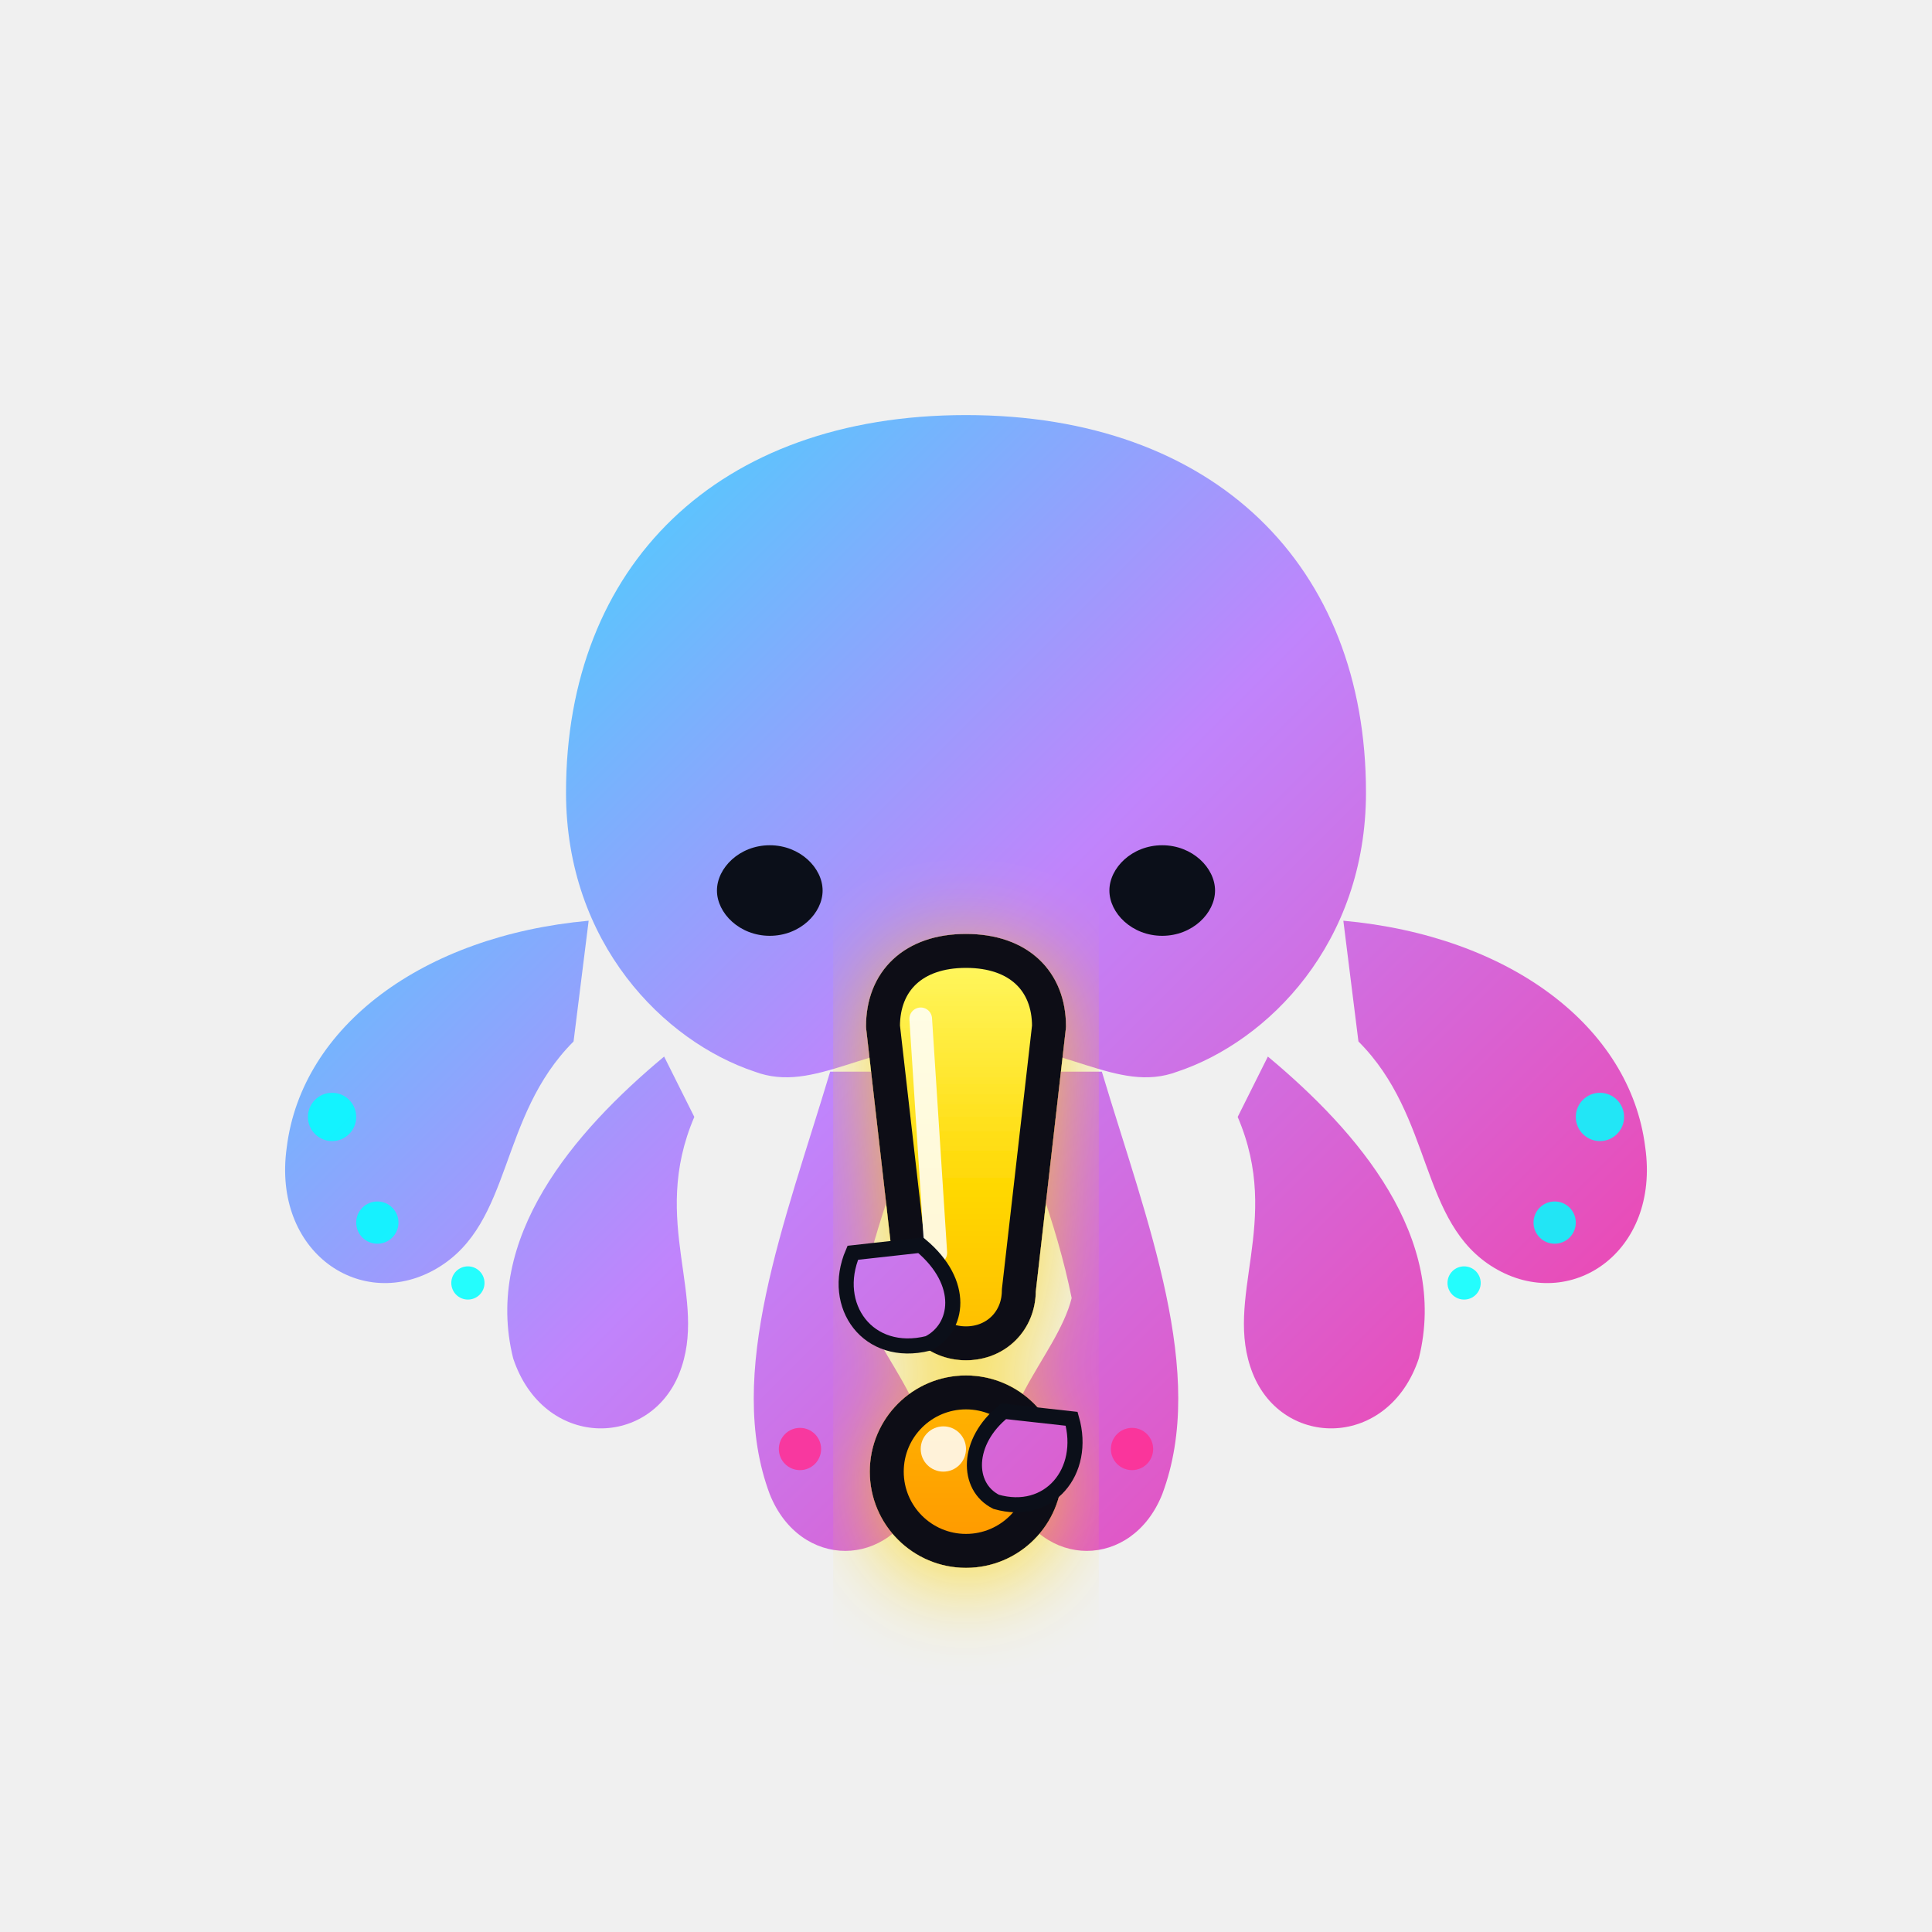
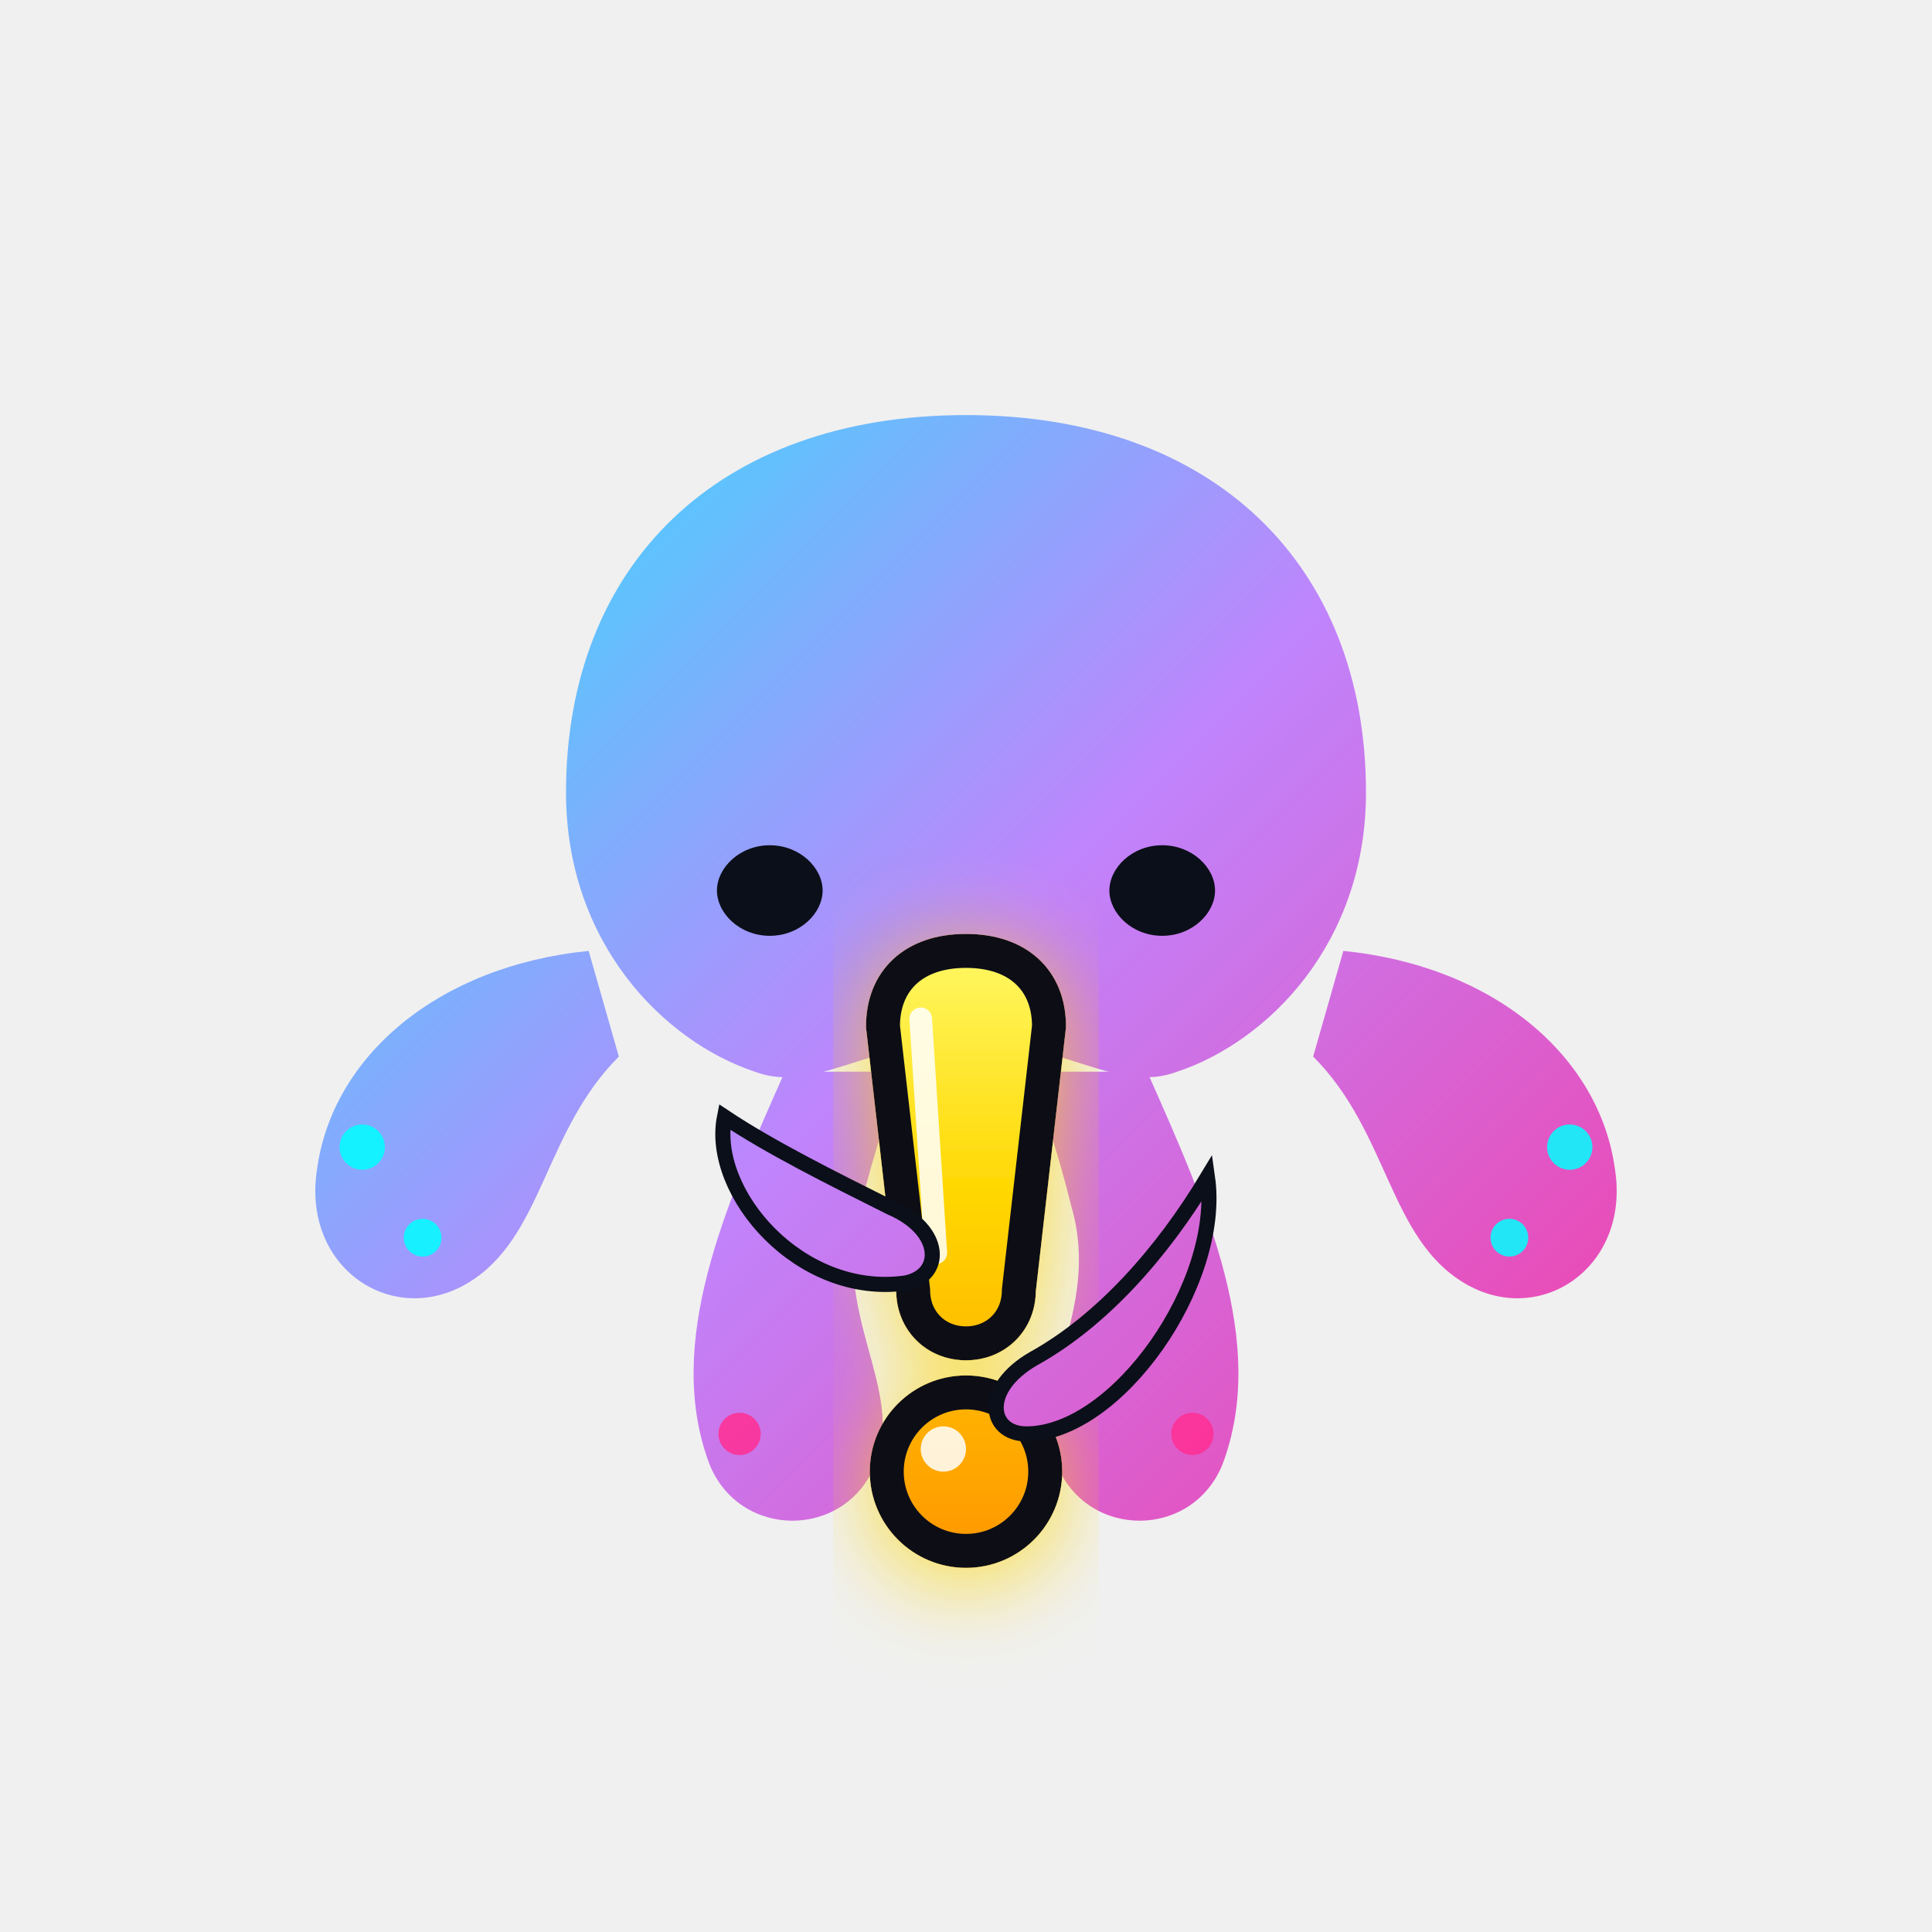
<svg xmlns="http://www.w3.org/2000/svg" width="256" height="256" viewBox="0 0 256 256" fill="none">
  <defs>
    <linearGradient id="octoGradient" x1="32" y1="32" x2="224" y2="224" gradientUnits="userSpaceOnUse">
      <stop offset="0%" stop-color="#00FFFF" />
      <stop offset="50%" stop-color="#C084FC" />
      <stop offset="100%" stop-color="#FF2E93" />
    </linearGradient>
    <linearGradient id="warnYellow3D" x1="128" y1="125" x2="128" y2="208" gradientUnits="userSpaceOnUse">
      <stop offset="0%" stop-color="#FFF966" />
      <stop offset="40%" stop-color="#FFD700" />
      <stop offset="100%" stop-color="#FF9500" />
    </linearGradient>
    <filter id="warnGlow" x="-30%" y="-30%" width="160%" height="160%">
      <feDropShadow dx="0" dy="2" stdDeviation="6" flood-color="#FFD700" flood-opacity="0.75" />
    </filter>
  </defs>
  <g fill="url(#octoGradient)">
-     <path d="M78 122 C56 124 40 136 38 152 C36 166 48 174 58 168 C68 162 66 148 76 138 Z" />
-     <path d="M178 122 C200 124 216 136 218 152 C220 166 208 174 198 168 C188 162 190 148 180 138 Z" />
-     <path d="M110 142 C104 162 96 182 102 198 C106 208 118 208 122 198 C126 188 116 180 114 172 C116 162 120 152 124 142 Z" />
-     <path d="M146 142 C152 162 160 182 154 198 C150 208 138 208 134 198 C130 188 140 180 142 172 C140 162 136 152 132 142 Z" />
-     <path d="M88 140 C76 150 64 164 68 180 C72 192 86 192 90 182 C94 172 86 162 92 148 Z" />
-     <path d="M168 140 C180 150 192 164 188 180 C184 192 170 192 166 182 C162 172 170 162 164 148 Z" />
-   </g>
-   <g fill="#00FFFF" opacity="0.85">
-     <circle cx="44" cy="148" r="3.2" />
-     <circle cx="50" cy="162" r="2.8" />
-     <circle cx="62" cy="170" r="2.2" />
-     <circle cx="212" cy="148" r="3.2" />
-     <circle cx="206" cy="162" r="2.8" />
-     <circle cx="194" cy="170" r="2.2" />
-     <circle cx="106" cy="192" r="2.8" fill="#FF2E93" />
-     <circle cx="150" cy="192" r="2.8" fill="#FF2E93" />
-   </g>
-   <g fill="url(#octoGradient)">
    <path d="M128 55 C95 55 75 75 75 105 C75 125 88 138 100 142 C108 145 115 138 128 138 C141 138 148 145 156 142 C168 138 181 125 181 105 C181 75 161 55 128 55 Z" />
    <path d="M102 112 C98 112 95 115 95 118 C95 121 98 124 102 124 C106 124 109 121 109 118 C109 115 106 112 102 112 Z" fill="#0B0F19" />
    <path d="M154 112 C150 112 147 115 147 118 C147 121 150 124 154 124 C158 124 161 121 161 118 C161 115 158 112 154 112 Z" fill="#0B0F19" />
+     <path d="M78 126 C58 128 44 140 42 155 C40 168 52 176 62 170 C72 164 72 150 82 140 Z" />
+     <path d="M178 126 C198 128 212 140 214 155 C216 168 204 176 194 170 C184 164 184 150 174 140 Z" />
+     <path d="M104 142 C96 160 88 178 94 194 C98 204 112 204 116 194 C120 184 110 174 114 160 C116 152 118 146 120 142 Z" />
+     <path d="M152 142 C160 160 168 178 162 194 C158 204 144 204 140 194 C136 184 146 174 142 160 C140 152 138 146 136 142 Z" />
+   </g>
+   <g fill="#00FFFF" opacity="0.85">
+     <circle cx="48" cy="152" r="3" />
+     <circle cx="56" cy="164" r="2.5" />
+     <circle cx="208" cy="152" r="3" />
+     <circle cx="200" cy="164" r="2.5" />
+     <circle cx="98" cy="190" r="2.8" fill="#FF2E93" />
+     <circle cx="158" cy="190" r="2.8" fill="#FF2E93" />
  </g>
  <g filter="url(#warnGlow)">
    <path d="M117 136 C117 130 121 126 128 126 C135 126 139 130 139 136 L135 171 C135 175 132 178 128 178 C124 178 121 175 121 171 L117 136 Z" fill="url(#warnYellow3D)" stroke="#0B0F19" stroke-width="4.5" stroke-linejoin="round" />
    <circle cx="128" cy="195" r="10.5" fill="url(#warnYellow3D)" stroke="#0B0F19" stroke-width="4.5" />
    <path d="M122 135 L124 166" stroke="#FFFFFF" stroke-width="3" stroke-linecap="round" opacity="0.85" />
    <circle cx="125" cy="192" r="3" fill="#FFFFFF" opacity="0.85" />
  </g>
  <g fill="url(#octoGradient)">
-     <path d="M113 166 C110 173 115 180 123 178 C127 176 128 170 122 165 Z" stroke="#0B0F19" stroke-width="2" />
-     <path d="M142 188 C144 195 139 201 132 199 C128 197 128 191 133 187 Z" stroke="#0B0F19" stroke-width="2" />
+     <path d="M96 148 C94 158 106 172 120 170 C125 169 125 163 118 160 C110 156 102 152 96 148 Z" stroke="#0B0F19" stroke-width="2" />
+     <path d="M160 156 C162 170 148 190 136 190 C131 190 130 184 137 180 C146 175 154 166 160 156 Z" stroke="#0B0F19" stroke-width="2" />
  </g>
</svg>
